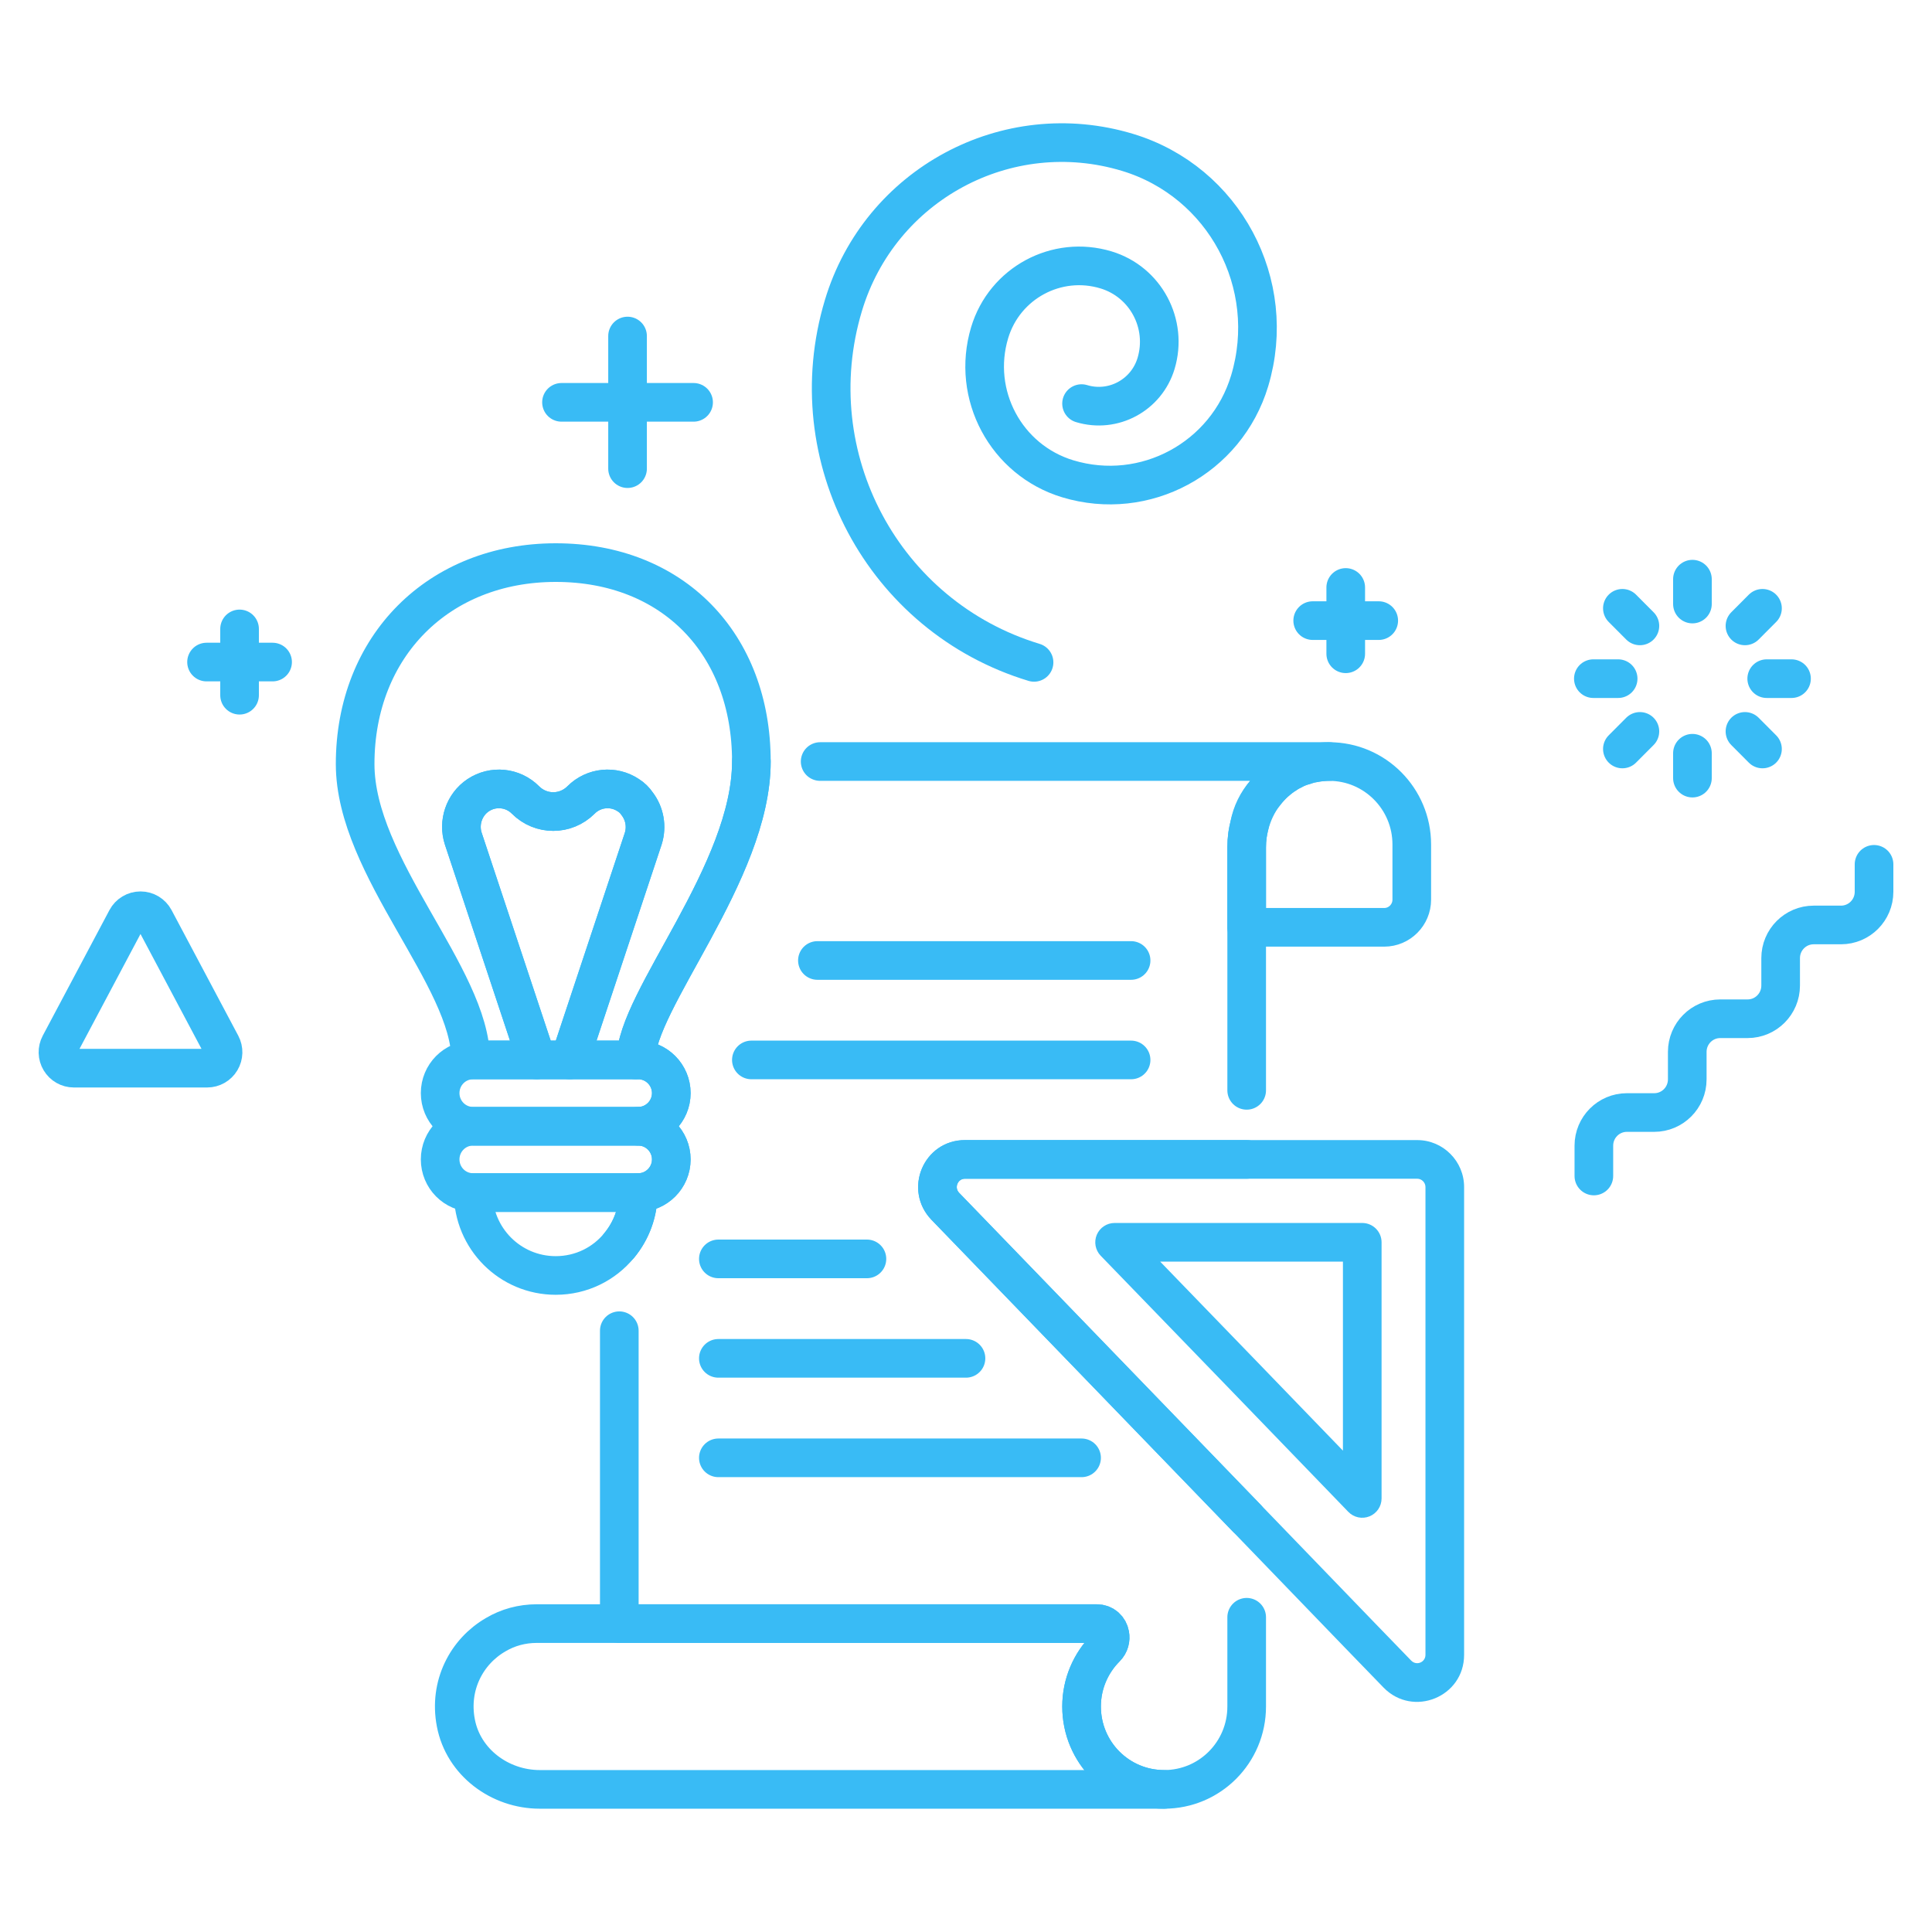
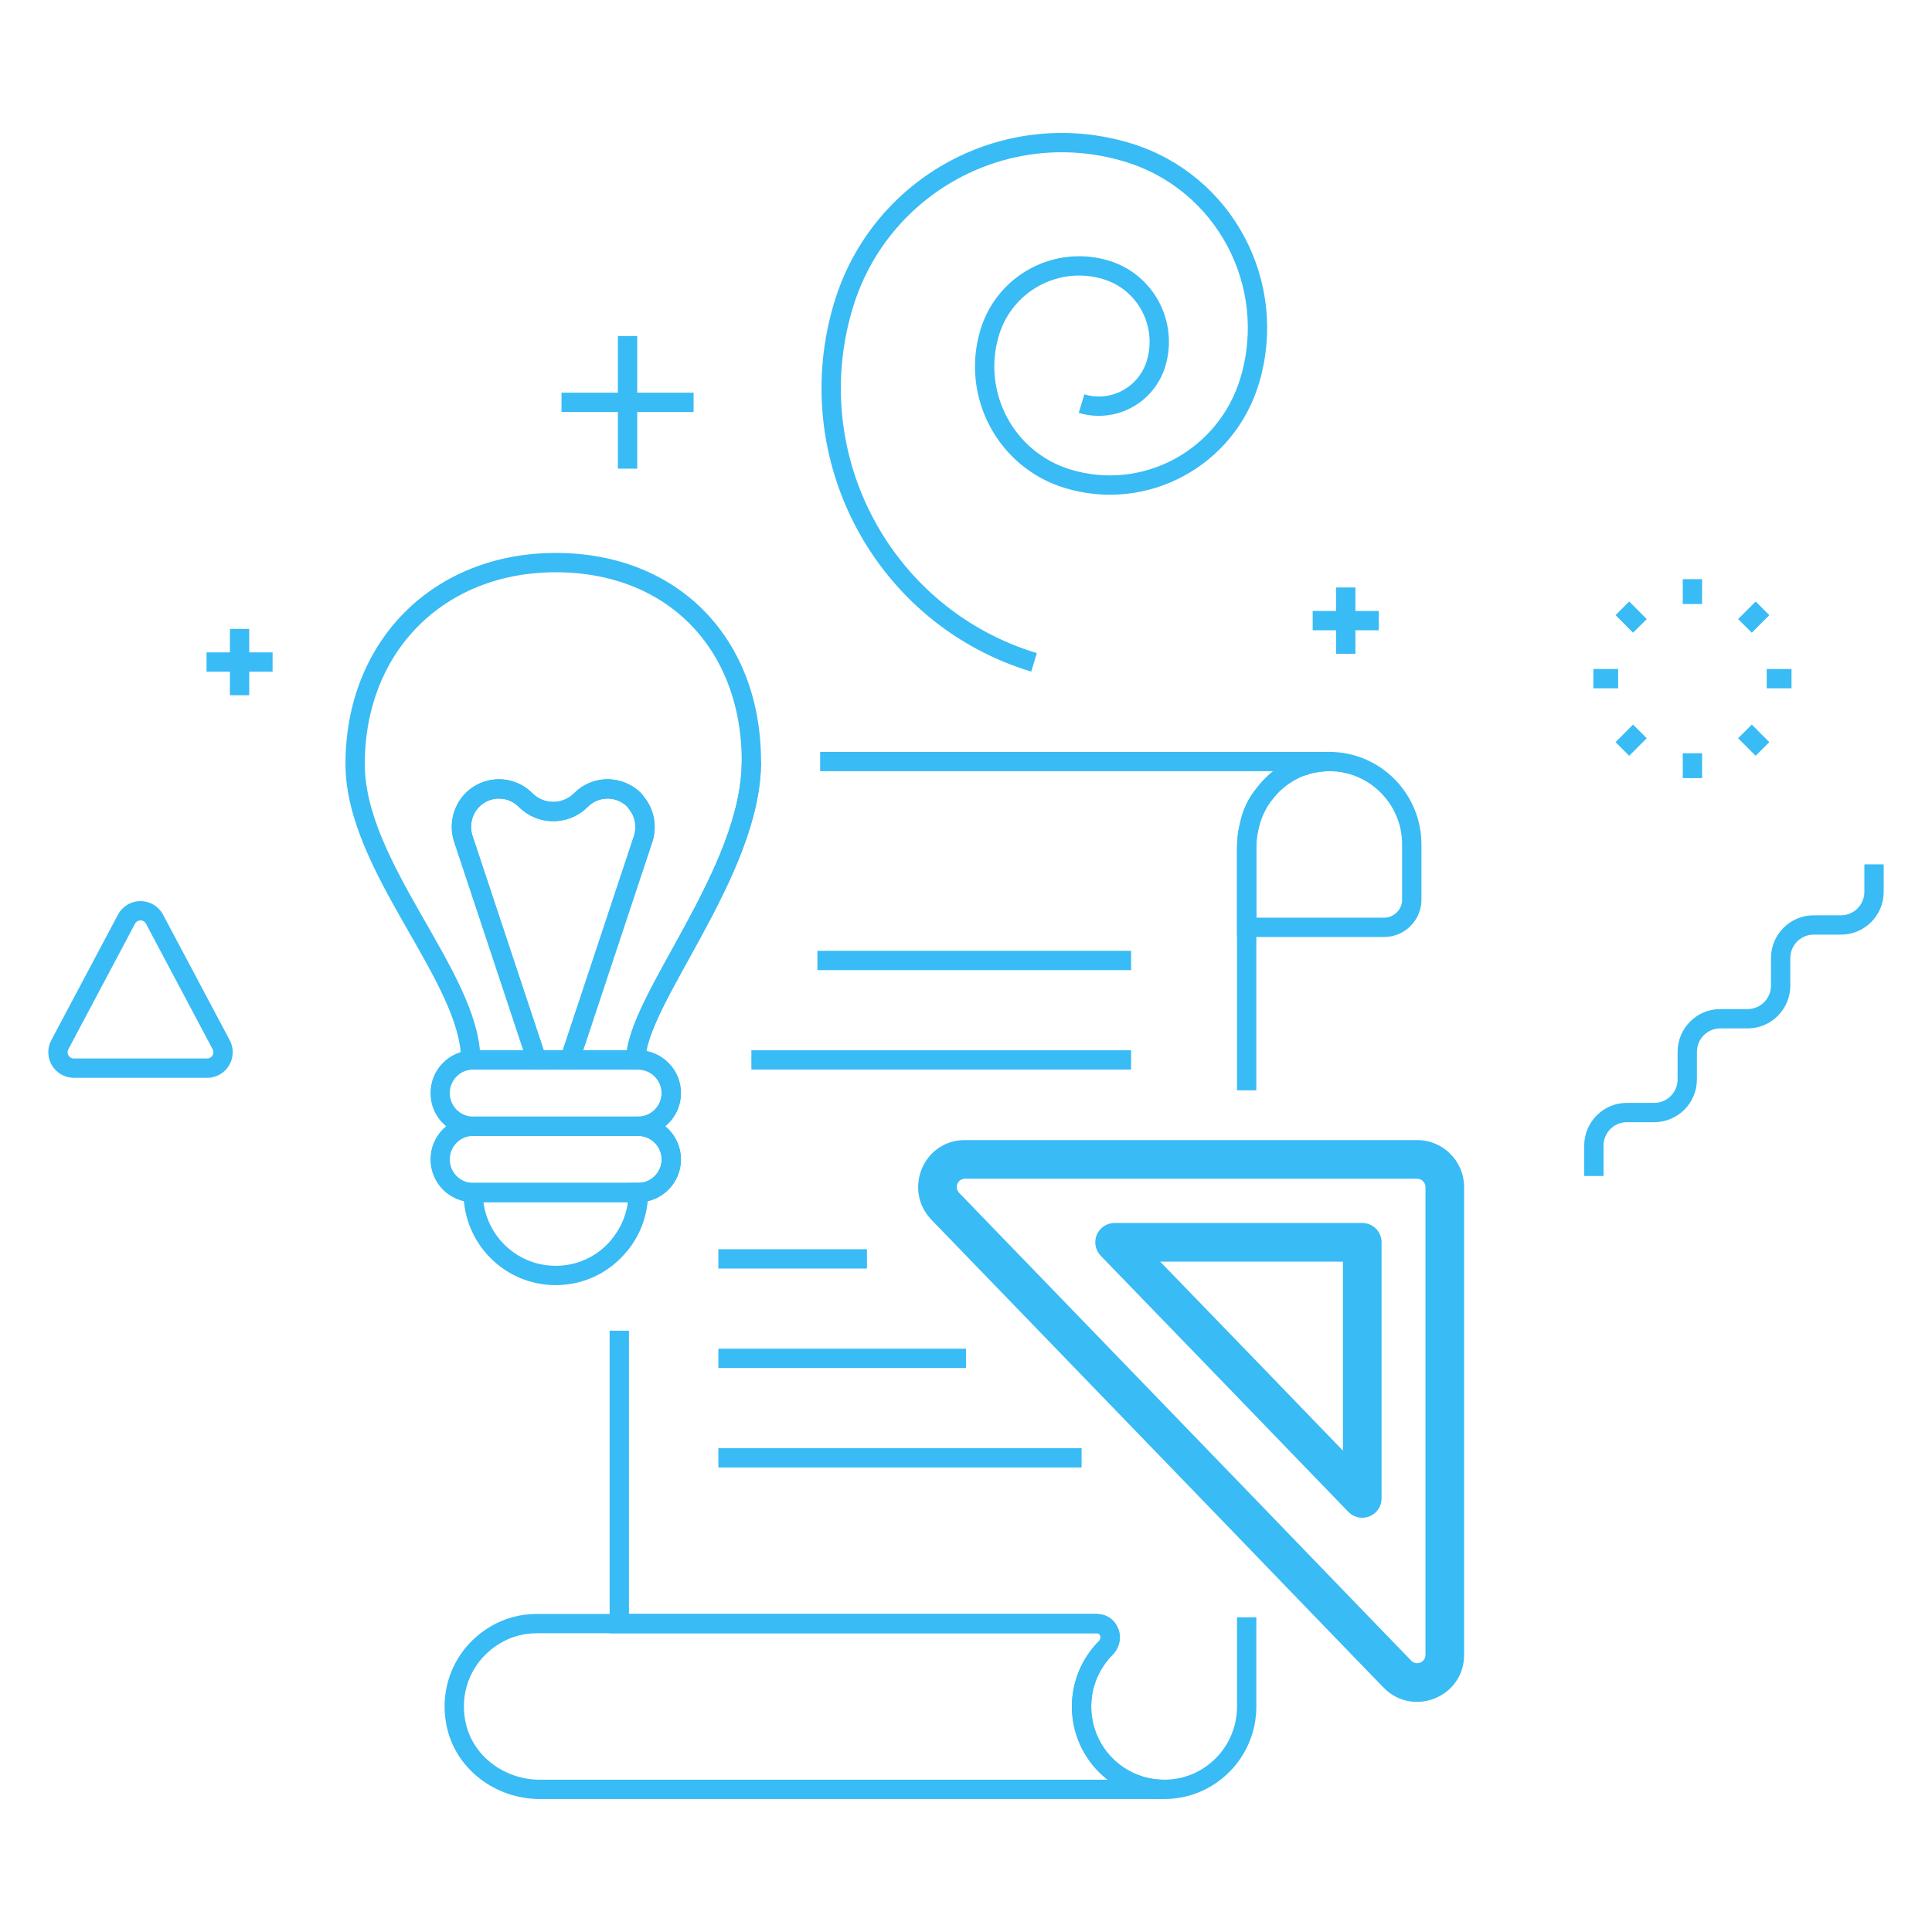
<svg xmlns="http://www.w3.org/2000/svg" width="100" height="100" viewBox="0 0 100 100" fill="none">
-   <path d="M38.891 39.417C38.891 45.166 32.909 51.802 32.909 54.862H33.038C33.977 54.862 34.746 55.634 34.746 56.579C34.746 57.523 33.977 58.295 33.038 58.295C33.977 58.295 34.746 59.067 34.746 60.011C34.746 60.955 33.977 61.727 33.038 61.727C33.038 62.771 32.667 63.715 32.055 64.459" stroke="#39BBF5" stroke-width="2" stroke-linecap="round" stroke-linejoin="round" />
-   <path d="M42.451 39.417H68.8C68.53 39.417 68.244 39.445 67.96 39.503C67.874 39.517 67.79 39.531 67.717 39.56C67.646 39.574 67.589 39.589 67.533 39.617C67.305 39.675 67.091 39.76 66.891 39.875C66.778 39.917 66.664 39.989 66.564 40.061C66.35 40.189 66.165 40.333 65.98 40.504C65.796 40.675 65.624 40.861 65.481 41.048C65.069 41.519 64.784 42.091 64.67 42.721C64.627 42.878 64.599 43.049 64.57 43.221C64.541 43.436 64.528 43.65 64.528 43.865V47.998V56.436" stroke="#39BBF5" stroke-width="2" stroke-linecap="round" stroke-linejoin="round" />
-   <path d="M32.055 68.878V84.038H56.765C57.136 84.038 57.392 84.295 57.448 84.61C57.491 84.838 57.435 85.095 57.235 85.296C56.466 86.069 55.982 87.141 55.982 88.328C55.982 90.702 57.89 92.618 60.255 92.618C62.619 92.618 64.528 90.702 64.528 88.328V83.709" stroke="#39BBF5" stroke-width="2" stroke-linecap="round" stroke-linejoin="round" />
-   <path d="M64.527 60.011H49.943C48.689 60.011 48.049 61.526 48.932 62.442L64.527 78.575" stroke="#39BBF5" stroke-width="2" stroke-linecap="round" stroke-linejoin="round" />
-   <path fill-rule="evenodd" clip-rule="evenodd" d="M73.073 43.707V46.568C73.073 47.354 72.432 47.998 71.649 47.998H64.527V43.865C64.527 43.65 64.542 43.436 64.57 43.222C64.599 43.05 64.627 42.878 64.67 42.72C64.826 42.106 65.096 41.533 65.481 41.048C65.624 40.861 65.795 40.675 65.98 40.503C66.166 40.346 66.35 40.19 66.565 40.061C66.663 39.989 66.778 39.932 66.892 39.874C67.09 39.76 67.305 39.675 67.532 39.617C67.589 39.589 67.647 39.574 67.718 39.559C67.789 39.531 67.873 39.516 67.959 39.503C68.244 39.445 68.529 39.417 68.8 39.417C71.164 39.417 73.073 41.348 73.073 43.707Z" stroke="#39BBF5" stroke-width="2" stroke-linecap="round" stroke-linejoin="round" />
-   <path fill-rule="evenodd" clip-rule="evenodd" d="M34.746 56.579C34.746 57.523 33.978 58.295 33.037 58.295H24.492C23.538 58.295 22.782 57.523 22.782 56.579C22.782 55.635 23.538 54.862 24.492 54.862H33.037C33.978 54.862 34.746 55.635 34.746 56.579Z" stroke="#39BBF5" stroke-width="2" stroke-linecap="round" stroke-linejoin="round" />
-   <path fill-rule="evenodd" clip-rule="evenodd" d="M34.746 60.011C34.746 60.955 33.978 61.727 33.037 61.727H24.492C23.538 61.727 22.782 60.955 22.782 60.011C22.782 59.067 23.538 58.295 24.492 58.295H33.037C33.978 58.295 34.746 59.067 34.746 60.011Z" stroke="#39BBF5" stroke-width="2" stroke-linecap="round" stroke-linejoin="round" />
-   <path fill-rule="evenodd" clip-rule="evenodd" d="M33.037 61.727C33.037 62.772 32.667 63.715 32.055 64.458C31.272 65.418 30.09 66.018 28.764 66.018C26.401 66.018 24.491 64.102 24.491 61.727H33.037Z" stroke="#39BBF5" stroke-width="2" stroke-linecap="round" stroke-linejoin="round" />
-   <path fill-rule="evenodd" clip-rule="evenodd" d="M60.255 92.618H27.939C25.874 92.618 23.979 91.217 23.594 89.172C23.224 87.241 24.15 85.481 25.66 84.61C26.287 84.238 27.013 84.037 27.782 84.037H56.765C57.136 84.037 57.392 84.295 57.448 84.61C57.491 84.839 57.435 85.097 57.235 85.296C56.466 86.069 55.982 87.141 55.982 88.328C55.982 90.702 57.89 92.618 60.255 92.618Z" stroke="#39BBF5" stroke-width="2" stroke-linecap="round" stroke-linejoin="round" />
-   <path fill-rule="evenodd" clip-rule="evenodd" d="M38.891 39.417C38.891 45.165 32.909 51.802 32.909 54.862H29.491L32.055 47.14L33.294 43.407C33.493 42.778 33.364 42.105 32.98 41.605C32.866 41.434 32.709 41.275 32.525 41.162C31.756 40.647 30.73 40.747 30.075 41.406C29.277 42.206 27.995 42.206 27.198 41.406C26.543 40.747 25.517 40.647 24.748 41.162C24.022 41.648 23.709 42.578 23.979 43.407L27.782 54.862H24.364C24.364 50.572 18.382 44.895 18.382 39.546C18.382 33.453 22.698 29.12 28.765 29.12C34.832 29.12 38.891 33.325 38.891 39.417Z" stroke="#39BBF5" stroke-width="2" stroke-linecap="round" stroke-linejoin="round" />
-   <path fill-rule="evenodd" clip-rule="evenodd" d="M33.294 43.407L32.054 47.14L29.49 54.862H27.782L23.979 43.407C23.708 42.577 24.021 41.648 24.747 41.161C25.518 40.647 26.543 40.747 27.198 41.405C27.995 42.206 29.277 42.206 30.075 41.405C30.73 40.747 31.756 40.647 32.525 41.161C32.709 41.276 32.867 41.434 32.98 41.605C33.364 42.105 33.492 42.777 33.294 43.407Z" stroke="#39BBF5" stroke-width="2" stroke-linecap="round" stroke-linejoin="round" />
-   <path d="M87.6 31.265V29.978" stroke="#39BBF5" stroke-width="2" stroke-linecap="round" stroke-linejoin="round" />
-   <path d="M90.319 32.396L91.226 31.486" stroke="#39BBF5" stroke-width="2" stroke-linecap="round" stroke-linejoin="round" />
-   <path d="M91.445 35.127H92.728" stroke="#39BBF5" stroke-width="2" stroke-linecap="round" stroke-linejoin="round" />
-   <path d="M90.319 37.857L91.226 38.767" stroke="#39BBF5" stroke-width="2" stroke-linecap="round" stroke-linejoin="round" />
-   <path d="M87.6 38.988V40.275" stroke="#39BBF5" stroke-width="2" stroke-linecap="round" stroke-linejoin="round" />
-   <path d="M84.881 37.857L83.974 38.767" stroke="#39BBF5" stroke-width="2" stroke-linecap="round" stroke-linejoin="round" />
-   <path d="M83.755 35.127H82.472" stroke="#39BBF5" stroke-width="2" stroke-linecap="round" stroke-linejoin="round" />
-   <path d="M84.881 32.396L83.974 31.486" stroke="#39BBF5" stroke-width="2" stroke-linecap="round" stroke-linejoin="round" />
-   <path d="M32.482 24.257V17.393" stroke="#39BBF5" stroke-width="2" stroke-linecap="round" stroke-linejoin="round" />
-   <path d="M29.063 20.825H35.9" stroke="#39BBF5" stroke-width="2" stroke-linecap="round" stroke-linejoin="round" />
-   <path d="M12.4 35.984V32.553" stroke="#39BBF5" stroke-width="2" stroke-linecap="round" stroke-linejoin="round" />
-   <path d="M10.691 34.268H14.109" stroke="#39BBF5" stroke-width="2" stroke-linecap="round" stroke-linejoin="round" />
-   <path d="M69.655 33.839V30.407" stroke="#39BBF5" stroke-width="2" stroke-linecap="round" stroke-linejoin="round" />
-   <path d="M67.945 32.123H71.363" stroke="#39BBF5" stroke-width="2" stroke-linecap="round" stroke-linejoin="round" />
-   <path fill-rule="evenodd" clip-rule="evenodd" d="M3.097 54.074C2.961 54.33 2.968 54.639 3.118 54.887C3.265 55.136 3.533 55.288 3.822 55.288H10.724C11.013 55.288 11.28 55.136 11.428 54.887C11.577 54.639 11.585 54.33 11.448 54.074L7.997 47.576C7.855 47.308 7.576 47.14 7.273 47.14C6.97 47.14 6.69 47.308 6.548 47.576L3.097 54.074Z" stroke="#39BBF5" stroke-width="2" stroke-linecap="round" stroke-linejoin="round" />
-   <path d="M53.522 34.284C45.718 31.921 41.3 23.653 43.654 15.816C45.536 9.548 52.124 5.999 58.367 7.889C63.362 9.402 66.189 14.694 64.683 19.709C63.477 23.721 59.261 25.992 55.266 24.782C52.069 23.814 50.26 20.428 51.224 17.218C51.996 14.65 54.694 13.196 57.251 13.971C59.297 14.59 60.455 16.758 59.838 18.812C59.344 20.455 57.617 21.386 55.981 20.89" stroke="#39BBF5" stroke-width="2" stroke-linecap="round" stroke-linejoin="round" />
-   <path d="M82.498 60.869V59.3C82.498 58.352 83.263 57.584 84.207 57.584H85.622C86.567 57.584 87.332 56.816 87.332 55.868V54.446C87.332 53.498 88.096 52.73 89.041 52.73H90.457C91.4 52.73 92.166 51.961 92.166 51.014V49.592C92.166 48.644 92.931 47.876 93.875 47.876H95.29C96.235 47.876 97 47.107 97 46.16V44.738" stroke="#39BBF5" stroke-width="2" stroke-linecap="round" stroke-linejoin="round" />
-   <path d="M42.309 49.714H58.545" stroke="#39BBF5" stroke-width="2" stroke-linecap="round" stroke-linejoin="round" />
-   <path d="M38.891 54.862H58.545" stroke="#39BBF5" stroke-width="2" stroke-linecap="round" stroke-linejoin="round" />
-   <path d="M37.182 65.16H44.872" stroke="#39BBF5" stroke-width="2" stroke-linecap="round" stroke-linejoin="round" />
-   <path d="M37.182 70.308H49.999" stroke="#39BBF5" stroke-width="2" stroke-linecap="round" stroke-linejoin="round" />
-   <path d="M37.182 75.457H55.982" stroke="#39BBF5" stroke-width="2" stroke-linecap="round" stroke-linejoin="round" />
+   <path d="M38.891 39.417C38.891 45.166 32.909 51.802 32.909 54.862H33.038C33.977 54.862 34.746 55.634 34.746 56.579C34.746 57.523 33.977 58.295 33.038 58.295C33.977 58.295 34.746 59.067 34.746 60.011C34.746 60.955 33.977 61.727 33.038 61.727C33.038 62.771 32.667 63.715 32.055 64.459" stroke="#39BBF5" strokeWidth="2" strokeLinecap="round" strokeLinejoin="round" />
+   <path d="M42.451 39.417H68.8C68.53 39.417 68.244 39.445 67.96 39.503C67.874 39.517 67.79 39.531 67.717 39.56C67.646 39.574 67.589 39.589 67.533 39.617C67.305 39.675 67.091 39.76 66.891 39.875C66.778 39.917 66.664 39.989 66.564 40.061C66.35 40.189 66.165 40.333 65.98 40.504C65.796 40.675 65.624 40.861 65.481 41.048C65.069 41.519 64.784 42.091 64.67 42.721C64.627 42.878 64.599 43.049 64.57 43.221C64.541 43.436 64.528 43.65 64.528 43.865V47.998V56.436" stroke="#39BBF5" strokeWidth="2" strokeLinecap="round" strokeLinejoin="round" />
+   <path d="M32.055 68.878V84.038H56.765C57.136 84.038 57.392 84.295 57.448 84.61C57.491 84.838 57.435 85.095 57.235 85.296C56.466 86.069 55.982 87.141 55.982 88.328C55.982 90.702 57.89 92.618 60.255 92.618C62.619 92.618 64.528 90.702 64.528 88.328V83.709" stroke="#39BBF5" strokeWidth="2" strokeLinecap="round" strokeLinejoin="round" />
+   <path d="M64.527 60.011H49.943C48.689 60.011 48.049 61.526 48.932 62.442L64.527 78.575" stroke="#39BBF5" strokeWidth="2" strokeLinecap="round" strokeLinejoin="round" />
+   <path fill-rule="evenodd" clipRule="evenodd" d="M73.073 43.707V46.568C73.073 47.354 72.432 47.998 71.649 47.998H64.527V43.865C64.527 43.65 64.542 43.436 64.57 43.222C64.599 43.05 64.627 42.878 64.67 42.72C64.826 42.106 65.096 41.533 65.481 41.048C65.624 40.861 65.795 40.675 65.98 40.503C66.166 40.346 66.35 40.19 66.565 40.061C66.663 39.989 66.778 39.932 66.892 39.874C67.09 39.76 67.305 39.675 67.532 39.617C67.589 39.589 67.647 39.574 67.718 39.559C67.789 39.531 67.873 39.516 67.959 39.503C68.244 39.445 68.529 39.417 68.8 39.417C71.164 39.417 73.073 41.348 73.073 43.707Z" stroke="#39BBF5" strokeWidth="2" strokeLinecap="round" strokeLinejoin="round" />
+   <path fill-rule="evenodd" clipRule="evenodd" d="M34.746 56.579C34.746 57.523 33.978 58.295 33.037 58.295H24.492C23.538 58.295 22.782 57.523 22.782 56.579C22.782 55.635 23.538 54.862 24.492 54.862H33.037C33.978 54.862 34.746 55.635 34.746 56.579Z" stroke="#39BBF5" strokeWidth="2" strokeLinecap="round" strokeLinejoin="round" />
+   <path fill-rule="evenodd" clipRule="evenodd" d="M34.746 60.011C34.746 60.955 33.978 61.727 33.037 61.727H24.492C23.538 61.727 22.782 60.955 22.782 60.011C22.782 59.067 23.538 58.295 24.492 58.295H33.037C33.978 58.295 34.746 59.067 34.746 60.011Z" stroke="#39BBF5" strokeWidth="2" strokeLinecap="round" strokeLinejoin="round" />
+   <path fill-rule="evenodd" clipRule="evenodd" d="M33.037 61.727C33.037 62.772 32.667 63.715 32.055 64.458C31.272 65.418 30.09 66.018 28.764 66.018C26.401 66.018 24.491 64.102 24.491 61.727H33.037Z" stroke="#39BBF5" strokeWidth="2" strokeLinecap="round" strokeLinejoin="round" />
+   <path fill-rule="evenodd" clipRule="evenodd" d="M60.255 92.618H27.939C25.874 92.618 23.979 91.217 23.594 89.172C23.224 87.241 24.15 85.481 25.66 84.61C26.287 84.238 27.013 84.037 27.782 84.037H56.765C57.136 84.037 57.392 84.295 57.448 84.61C57.491 84.839 57.435 85.097 57.235 85.296C56.466 86.069 55.982 87.141 55.982 88.328C55.982 90.702 57.89 92.618 60.255 92.618Z" stroke="#39BBF5" strokeWidth="2" strokeLinecap="round" strokeLinejoin="round" />
+   <path fill-rule="evenodd" clipRule="evenodd" d="M38.891 39.417C38.891 45.165 32.909 51.802 32.909 54.862H29.491L32.055 47.14L33.294 43.407C33.493 42.778 33.364 42.105 32.98 41.605C32.866 41.434 32.709 41.275 32.525 41.162C31.756 40.647 30.73 40.747 30.075 41.406C29.277 42.206 27.995 42.206 27.198 41.406C26.543 40.747 25.517 40.647 24.748 41.162C24.022 41.648 23.709 42.578 23.979 43.407L27.782 54.862H24.364C24.364 50.572 18.382 44.895 18.382 39.546C18.382 33.453 22.698 29.12 28.765 29.12C34.832 29.12 38.891 33.325 38.891 39.417Z" stroke="#39BBF5" strokeWidth="2" strokeLinecap="round" strokeLinejoin="round" />
+   <path fill-rule="evenodd" clipRule="evenodd" d="M33.294 43.407L32.054 47.14L29.49 54.862H27.782L23.979 43.407C23.708 42.577 24.021 41.648 24.747 41.161C25.518 40.647 26.543 40.747 27.198 41.405C27.995 42.206 29.277 42.206 30.075 41.405C30.73 40.747 31.756 40.647 32.525 41.161C32.709 41.276 32.867 41.434 32.98 41.605C33.364 42.105 33.492 42.777 33.294 43.407Z" stroke="#39BBF5" strokeWidth="2" strokeLinecap="round" strokeLinejoin="round" />
+   <path d="M87.6 31.265V29.978" stroke="#39BBF5" strokeWidth="2" strokeLinecap="round" strokeLinejoin="round" />
+   <path d="M90.319 32.396L91.226 31.486" stroke="#39BBF5" strokeWidth="2" strokeLinecap="round" strokeLinejoin="round" />
+   <path d="M91.445 35.127H92.728" stroke="#39BBF5" strokeWidth="2" strokeLinecap="round" strokeLinejoin="round" />
+   <path d="M90.319 37.857L91.226 38.767" stroke="#39BBF5" strokeWidth="2" strokeLinecap="round" strokeLinejoin="round" />
+   <path d="M87.6 38.988V40.275" stroke="#39BBF5" strokeWidth="2" strokeLinecap="round" strokeLinejoin="round" />
+   <path d="M84.881 37.857L83.974 38.767" stroke="#39BBF5" strokeWidth="2" strokeLinecap="round" strokeLinejoin="round" />
+   <path d="M83.755 35.127H82.472" stroke="#39BBF5" strokeWidth="2" strokeLinecap="round" strokeLinejoin="round" />
+   <path d="M84.881 32.396L83.974 31.486" stroke="#39BBF5" strokeWidth="2" strokeLinecap="round" strokeLinejoin="round" />
+   <path d="M32.482 24.257V17.393" stroke="#39BBF5" strokeWidth="2" strokeLinecap="round" strokeLinejoin="round" />
+   <path d="M29.063 20.825H35.9" stroke="#39BBF5" strokeWidth="2" strokeLinecap="round" strokeLinejoin="round" />
+   <path d="M12.4 35.984V32.553" stroke="#39BBF5" strokeWidth="2" strokeLinecap="round" strokeLinejoin="round" />
+   <path d="M10.691 34.268H14.109" stroke="#39BBF5" strokeWidth="2" strokeLinecap="round" strokeLinejoin="round" />
+   <path d="M69.655 33.839V30.407" stroke="#39BBF5" strokeWidth="2" strokeLinecap="round" strokeLinejoin="round" />
+   <path d="M67.945 32.123H71.363" stroke="#39BBF5" strokeWidth="2" strokeLinecap="round" strokeLinejoin="round" />
+   <path fill-rule="evenodd" clipRule="evenodd" d="M3.097 54.074C2.961 54.33 2.968 54.639 3.118 54.887C3.265 55.136 3.533 55.288 3.822 55.288H10.724C11.013 55.288 11.28 55.136 11.428 54.887C11.577 54.639 11.585 54.33 11.448 54.074L7.997 47.576C7.855 47.308 7.576 47.14 7.273 47.14C6.97 47.14 6.69 47.308 6.548 47.576L3.097 54.074Z" stroke="#39BBF5" strokeWidth="2" strokeLinecap="round" strokeLinejoin="round" />
+   <path d="M53.522 34.284C45.718 31.921 41.3 23.653 43.654 15.816C45.536 9.548 52.124 5.999 58.367 7.889C63.362 9.402 66.189 14.694 64.683 19.709C63.477 23.721 59.261 25.992 55.266 24.782C52.069 23.814 50.26 20.428 51.224 17.218C51.996 14.65 54.694 13.196 57.251 13.971C59.297 14.59 60.455 16.758 59.838 18.812C59.344 20.455 57.617 21.386 55.981 20.89" stroke="#39BBF5" strokeWidth="2" strokeLinecap="round" strokeLinejoin="round" />
+   <path d="M82.498 60.869V59.3C82.498 58.352 83.263 57.584 84.207 57.584H85.622C86.567 57.584 87.332 56.816 87.332 55.868V54.446C87.332 53.498 88.096 52.73 89.041 52.73H90.457C91.4 52.73 92.166 51.961 92.166 51.014V49.592C92.166 48.644 92.931 47.876 93.875 47.876H95.29C96.235 47.876 97 47.107 97 46.16V44.738" stroke="#39BBF5" strokeWidth="2" strokeLinecap="round" strokeLinejoin="round" />
+   <path d="M42.309 49.714H58.545" stroke="#39BBF5" strokeWidth="2" strokeLinecap="round" strokeLinejoin="round" />
+   <path d="M38.891 54.862H58.545" stroke="#39BBF5" strokeWidth="2" strokeLinecap="round" strokeLinejoin="round" />
+   <path d="M37.182 65.16H44.872" stroke="#39BBF5" strokeWidth="2" strokeLinecap="round" strokeLinejoin="round" />
+   <path d="M37.182 70.308H49.999" stroke="#39BBF5" strokeWidth="2" strokeLinecap="round" strokeLinejoin="round" />
+   <path d="M37.182 75.457H55.982" stroke="#39BBF5" strokeWidth="2" strokeLinecap="round" strokeLinejoin="round" />
  <path d="M70.51 77.559L69.79 78.254C70.073 78.547 70.506 78.639 70.884 78.486C71.262 78.334 71.51 77.967 71.51 77.559H70.51ZM64.527 71.366L65.246 70.671L65.246 70.671L64.527 71.366ZM57.691 64.302V63.301C57.289 63.301 56.927 63.542 56.77 63.911C56.614 64.281 56.693 64.708 56.972 64.997L57.691 64.302ZM70.51 64.302H71.51C71.51 63.749 71.062 63.301 70.51 63.301V64.302ZM48.932 62.442L48.213 63.136L48.213 63.137L48.932 62.442ZM64.527 78.574L65.246 77.88L65.246 77.879L64.527 78.574ZM70.353 84.61L69.633 85.305L69.634 85.306L70.353 84.61ZM72.332 86.654L71.614 87.35L71.618 87.354L72.332 86.654ZM71.229 76.864L65.246 70.671L63.808 72.061L69.79 78.254L71.229 76.864ZM65.246 70.671L58.41 63.606L56.972 64.997L63.808 72.061L65.246 70.671ZM57.691 65.302H70.51V63.301H57.691V65.302ZM69.51 64.302V77.559H71.51V64.302H69.51ZM73.358 59.011H49.943V61.011H73.358V59.011ZM49.943 59.011C47.788 59.011 46.729 61.599 48.213 63.136L49.652 61.748C49.368 61.454 49.589 61.011 49.943 61.011V59.011ZM48.213 63.137L63.808 79.269L65.246 77.879L49.651 61.747L48.213 63.137ZM63.807 79.269L69.633 85.305L71.072 83.916L65.246 77.88L63.807 79.269ZM69.634 85.306L71.614 87.35L73.05 85.959L71.071 83.915L69.634 85.306ZM71.618 87.354C73.139 88.907 75.782 87.84 75.782 85.654H73.782C73.782 86.041 73.319 86.233 73.046 85.954L71.618 87.354ZM75.782 85.654V61.441H73.782V85.654H75.782ZM75.782 61.441C75.782 60.106 74.697 59.011 73.358 59.011V61.011C73.585 61.011 73.782 61.203 73.782 61.441H75.782Z" fill="#39BBF5" />
</svg>
